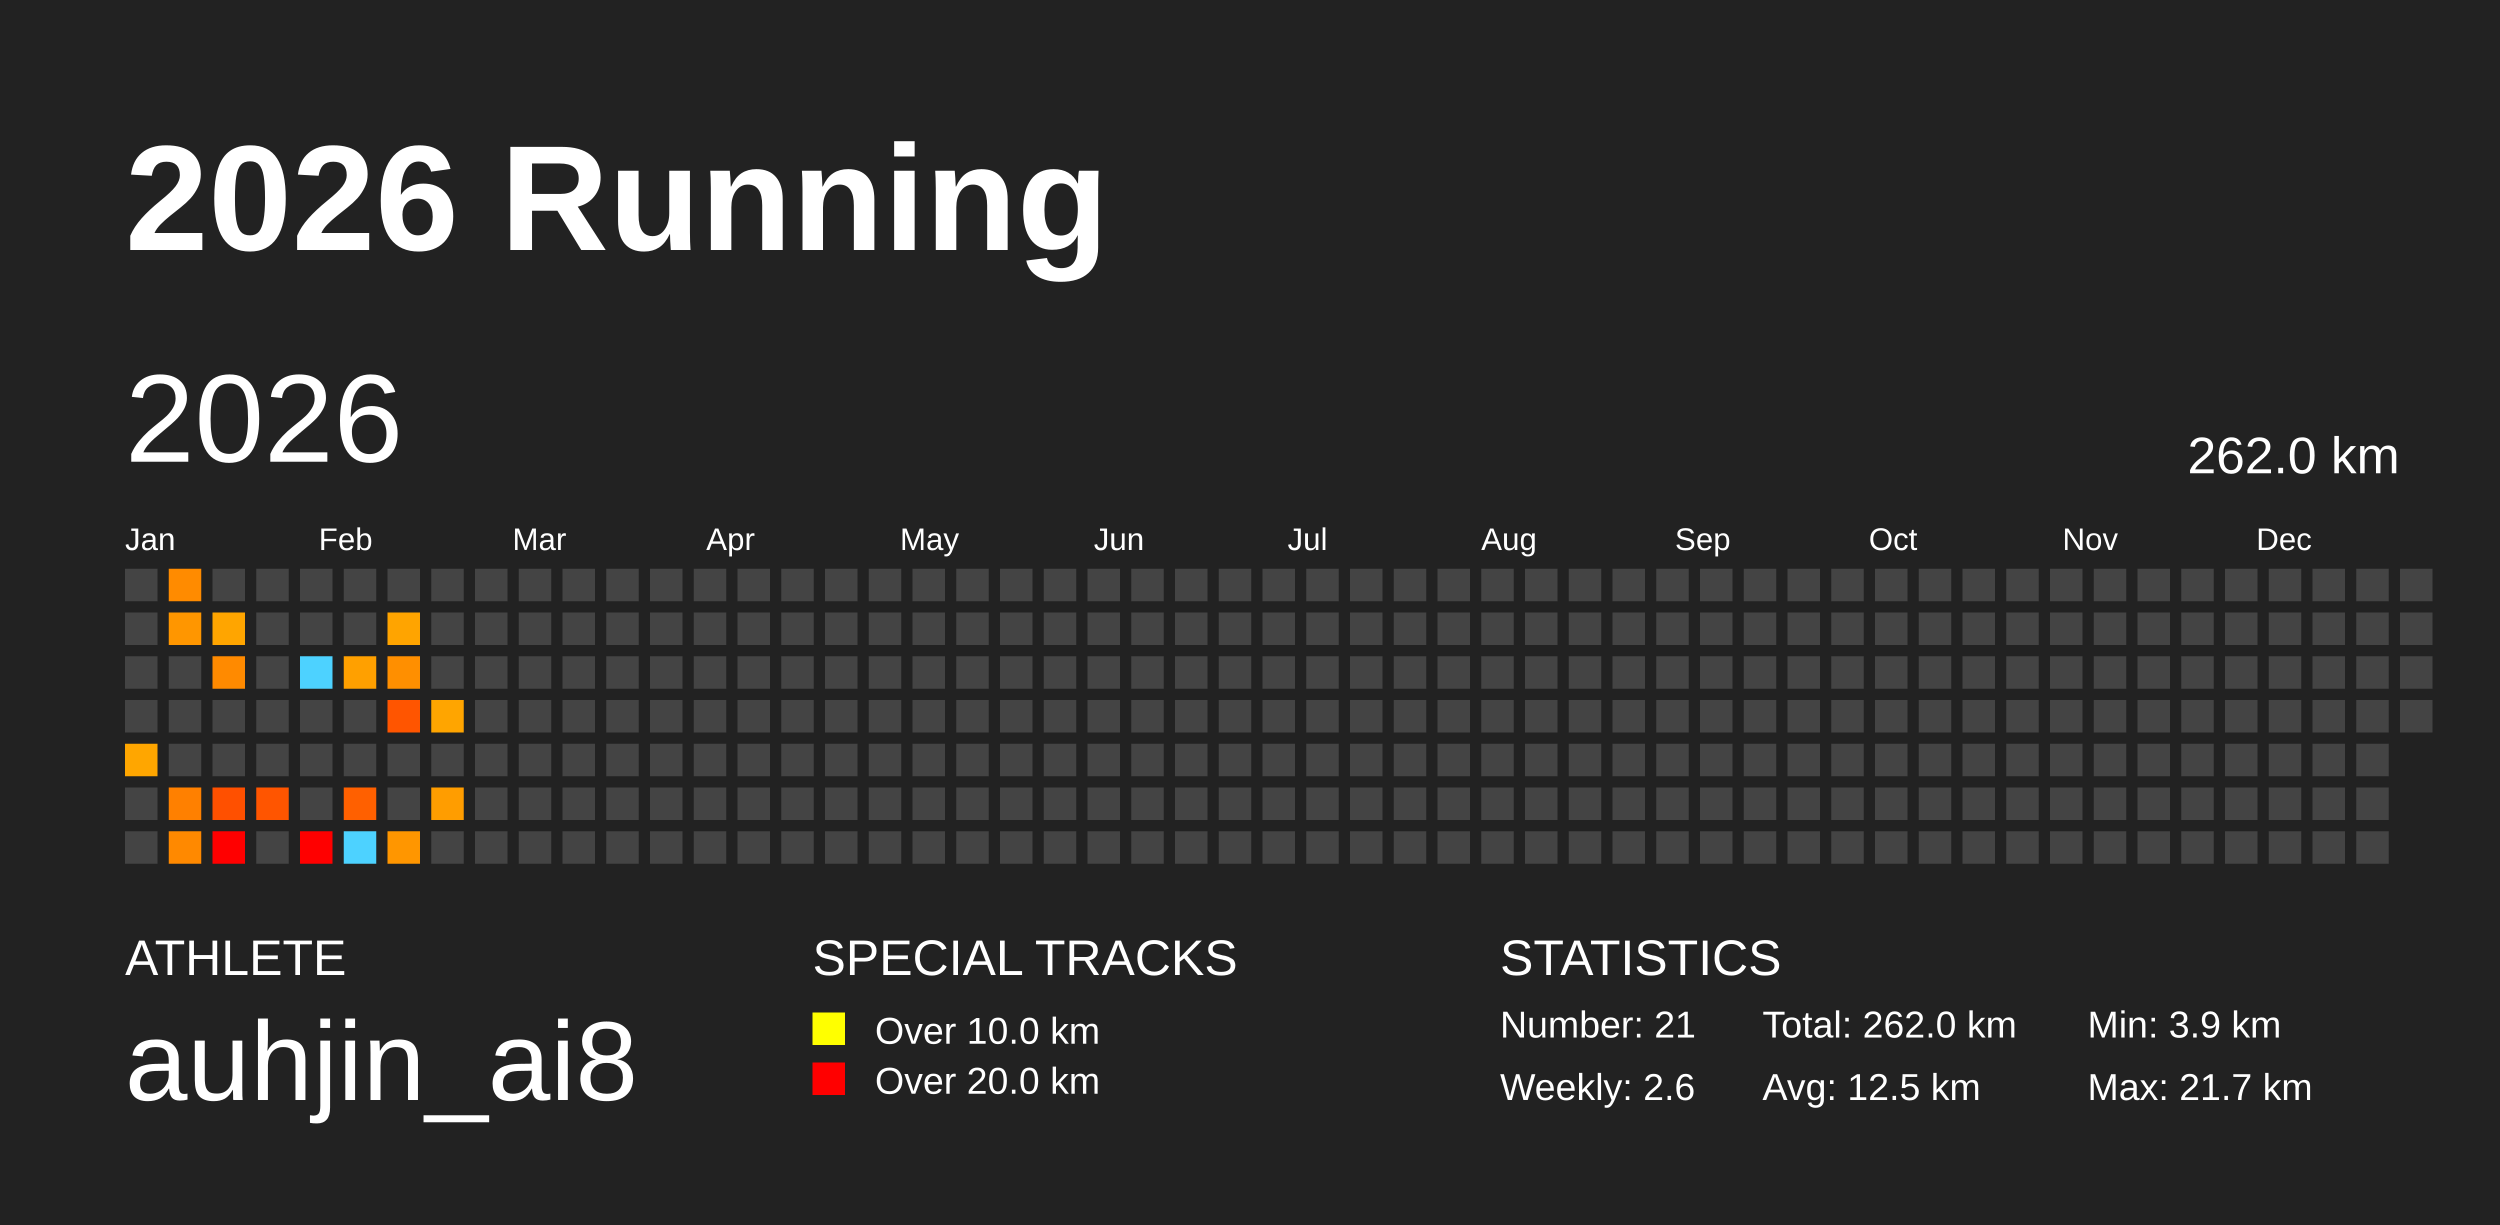
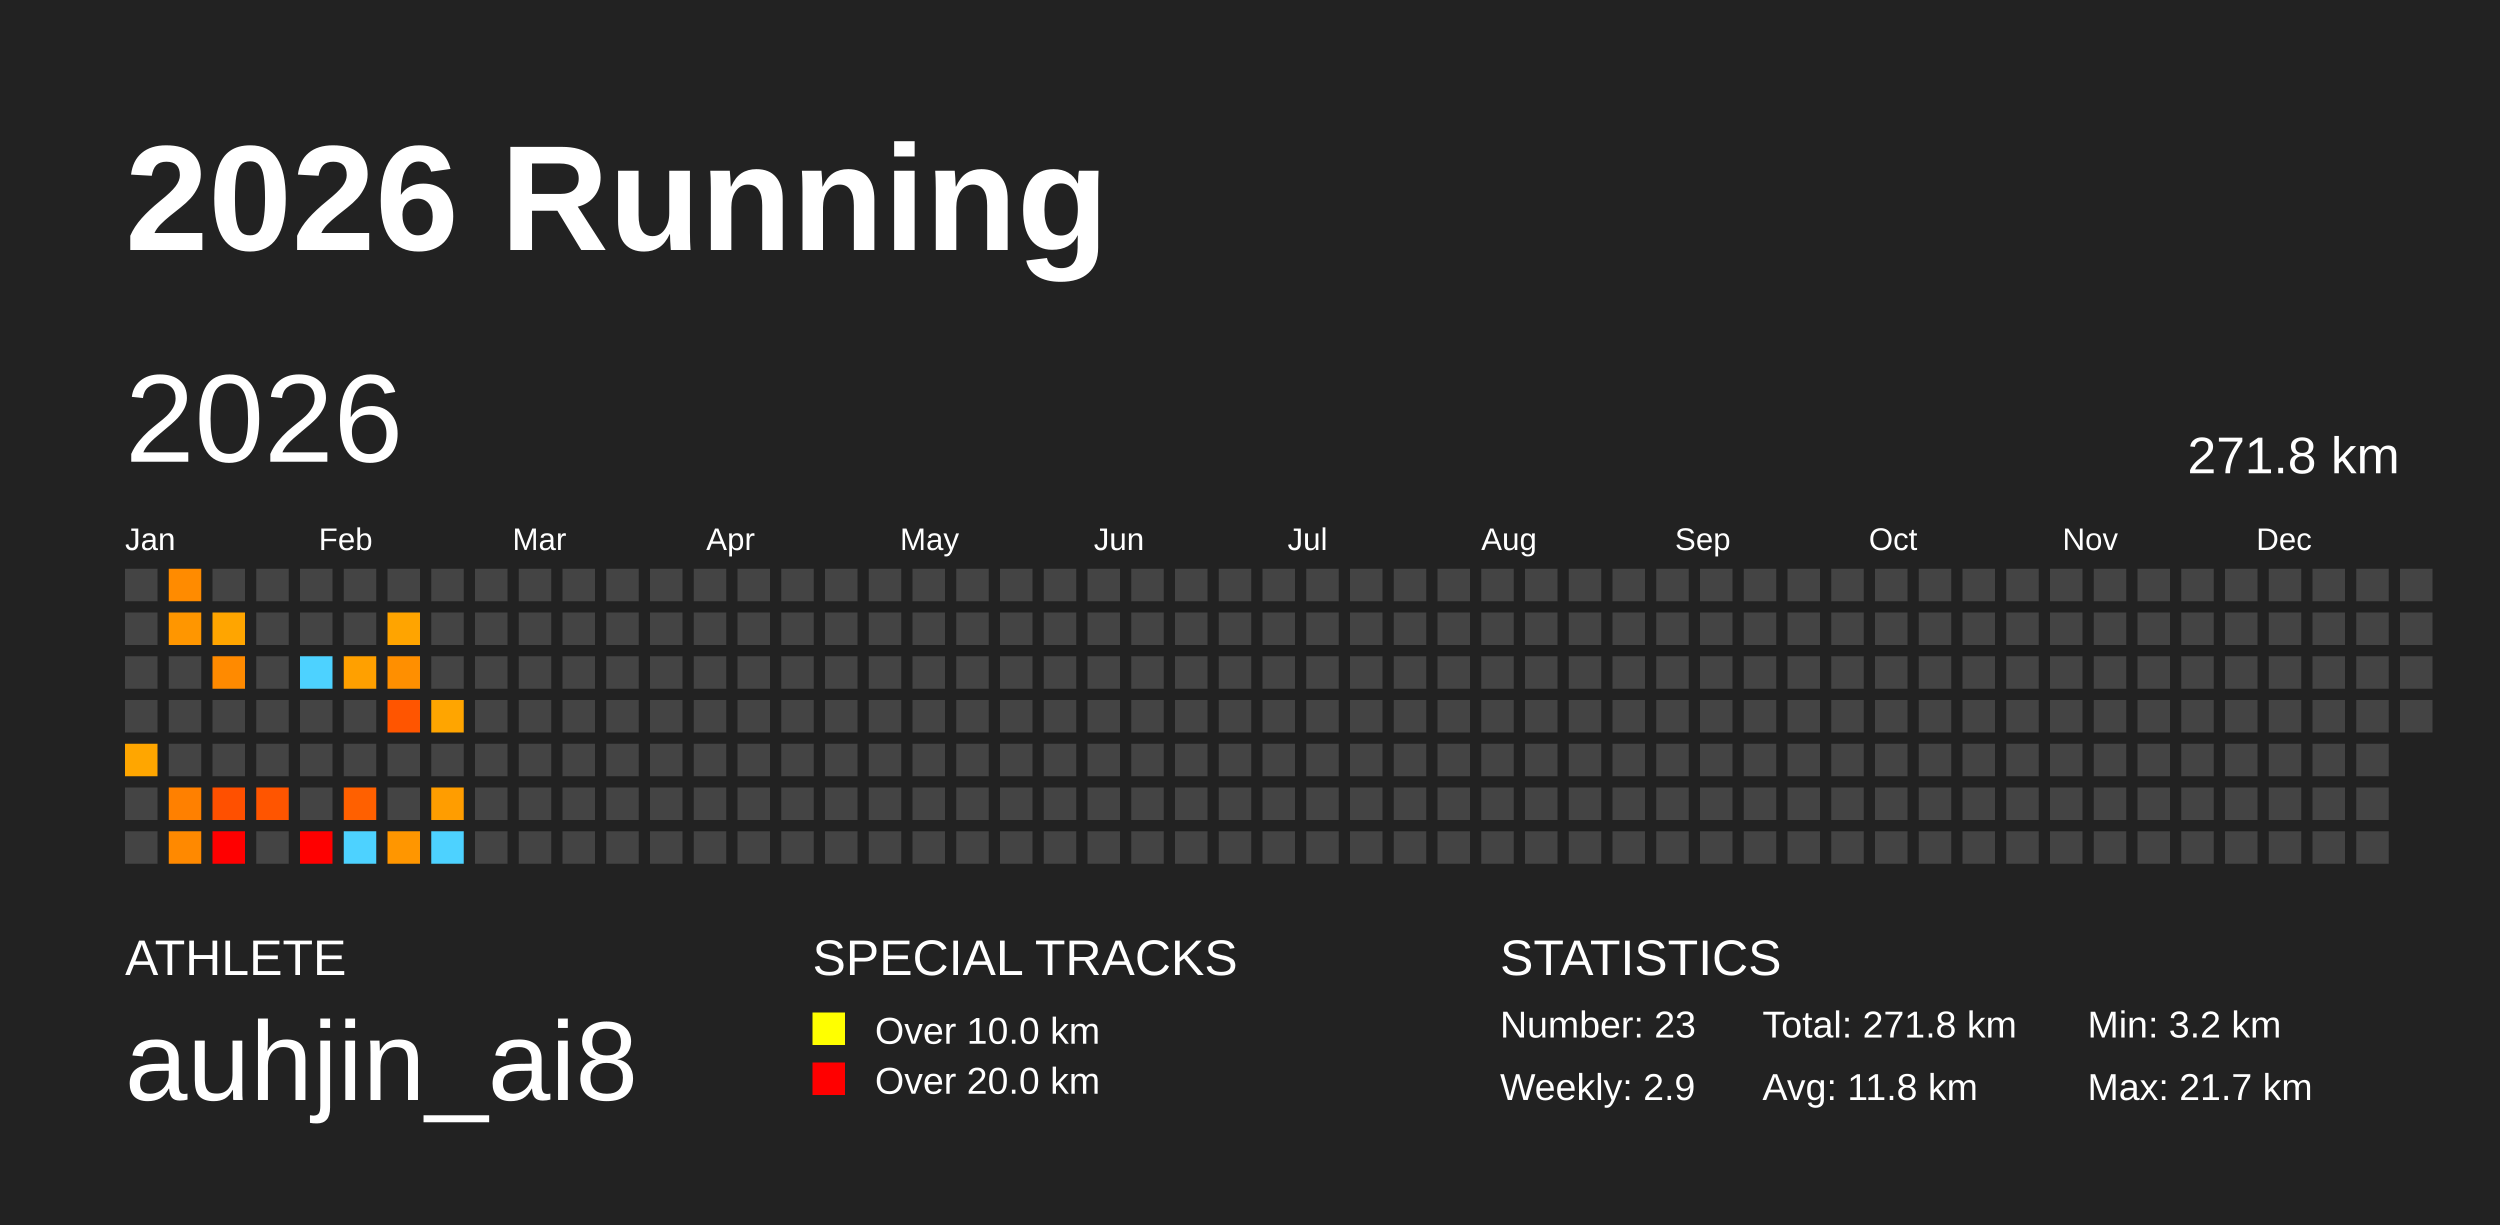
<svg xmlns="http://www.w3.org/2000/svg" baseProfile="full" height="98mm" version="1.1" viewBox="0,0,200,98" width="200mm">
  <defs />
  <rect fill="#222222" height="98" width="200" x="0" y="0" />
  <text fill="#FFFFFF" style="font-size:12px; font-family:Arial; font-weight:bold;" x="10" y="20">2026 Running</text>
  <text fill="#FFFFFF" style="font-size:4px; font-family:Arial" x="10" y="78">ATHLETE</text>
  <text fill="#FFFFFF" style="font-size:9px; font-family:Arial" x="10" y="88">auhjin_ai8</text>
  <text fill="#FFFFFF" style="font-size:4px; font-family:Arial" x="65" y="78">SPECIAL TRACKS</text>
  <rect fill="yellow" height="2.6" width="2.6" x="65" y="81" />
  <text fill="#FFFFFF" style="font-size:3px; font-family:Arial" x="70" y="83.5">Over 10.0 km</text>
  <rect fill="red" height="2.6" width="2.6" x="65" y="85" />
  <text fill="#FFFFFF" style="font-size:3px; font-family:Arial" x="70" y="87.5">Over 20.0 km</text>
  <text fill="#FFFFFF" style="font-size:4px; font-family:Arial" x="120" y="78">STATISTICS</text>
-   <text fill="#FFFFFF" style="font-size:3px; font-family:Arial" x="120" y="83">Number: 21</text>
-   <text fill="#FFFFFF" style="font-size:3px; font-family:Arial" x="120" y="88">Weekly: 2.6</text>
-   <text fill="#FFFFFF" style="font-size:3px; font-family:Arial" x="141" y="83">Total: 262.0 km</text>
-   <text fill="#FFFFFF" style="font-size:3px; font-family:Arial" x="141" y="88">Avg: 12.5 km</text>
-   <text fill="#FFFFFF" style="font-size:3px; font-family:Arial" x="167" y="83">Min: 3.9 km</text>
+   <text fill="#FFFFFF" style="font-size:3px; font-family:Arial" x="120" y="83">Number: 23</text>
+   <text fill="#FFFFFF" style="font-size:3px; font-family:Arial" x="120" y="88">Weekly: 2.9</text>
+   <text fill="#FFFFFF" style="font-size:3px; font-family:Arial" x="141" y="83">Total: 271.8 km</text>
+   <text fill="#FFFFFF" style="font-size:3px; font-family:Arial" x="141" y="88">Avg: 11.8 km</text>
+   <text fill="#FFFFFF" style="font-size:3px; font-family:Arial" x="167" y="83">Min: 3.2 km</text>
  <text fill="#FFFFFF" style="font-size:3px; font-family:Arial" x="167" y="88">Max: 21.7 km</text>
  <text dominant-baseline="hanging" fill="#FFFFFF" style="font-size:10.0px; font-family:Arial;" x="10" y="30">2026</text>
-   <text dominant-baseline="hanging" fill="#FFFFFF" style="font-size:4.125px; font-family:Arial;" x="175" y="35">262.0 km</text>
+   <text dominant-baseline="hanging" fill="#FFFFFF" style="font-size:4.125px; font-family:Arial;" x="175" y="35">271.8 km</text>
  <text fill="#FFFFFF" style="font-size:2.5px; font-family:Arial" x="10.0" y="44">Jan</text>
  <text fill="#FFFFFF" style="font-size:2.5px; font-family:Arial" x="25.5" y="44">Feb</text>
  <text fill="#FFFFFF" style="font-size:2.5px; font-family:Arial" x="41.0" y="44">Mar</text>
  <text fill="#FFFFFF" style="font-size:2.5px; font-family:Arial" x="56.5" y="44">Apr</text>
  <text fill="#FFFFFF" style="font-size:2.5px; font-family:Arial" x="72.0" y="44">May</text>
  <text fill="#FFFFFF" style="font-size:2.5px; font-family:Arial" x="87.5" y="44">Jun</text>
  <text fill="#FFFFFF" style="font-size:2.5px; font-family:Arial" x="103.0" y="44">Jul</text>
  <text fill="#FFFFFF" style="font-size:2.5px; font-family:Arial" x="118.5" y="44">Aug</text>
  <text fill="#FFFFFF" style="font-size:2.5px; font-family:Arial" x="134.0" y="44">Sep</text>
  <text fill="#FFFFFF" style="font-size:2.5px; font-family:Arial" x="149.5" y="44">Oct</text>
  <text fill="#FFFFFF" style="font-size:2.5px; font-family:Arial" x="165.0" y="44">Nov</text>
  <text fill="#FFFFFF" style="font-size:2.5px; font-family:Arial" x="180.5" y="44">Dec</text>
  <rect fill="#444444" height="2.6" width="2.6" x="10.0" y="45.5" />
  <rect fill="#444444" height="2.6" width="2.6" x="10.0" y="49.0" />
  <rect fill="#444444" height="2.6" width="2.6" x="10.0" y="52.5" />
  <rect fill="#444444" height="2.6" width="2.6" x="10.0" y="56.0" />
  <rect fill="#ffa600" height="2.6" width="2.6" x="10.0" y="59.5" />
  <rect fill="#444444" height="2.6" width="2.6" x="10.0" y="63.0" />
  <rect fill="#444444" height="2.6" width="2.6" x="10.0" y="66.5" />
  <rect fill="#ff8b00" height="2.6" width="2.6" x="13.5" y="45.5" />
  <rect fill="#ff9600" height="2.6" width="2.6" x="13.5" y="49.0" />
  <rect fill="#444444" height="2.6" width="2.6" x="13.5" y="52.5" />
  <rect fill="#444444" height="2.6" width="2.6" x="13.5" y="56.0" />
  <rect fill="#444444" height="2.6" width="2.6" x="13.5" y="59.5" />
  <rect fill="#ff8000" height="2.6" width="2.6" x="13.5" y="63.0" />
  <rect fill="#ff8900" height="2.6" width="2.6" x="13.5" y="66.5" />
  <rect fill="#444444" height="2.6" width="2.6" x="17.0" y="45.5" />
  <rect fill="#ffa500" height="2.6" width="2.6" x="17.0" y="49.0" />
  <rect fill="#ff8a00" height="2.6" width="2.6" x="17.0" y="52.5" />
  <rect fill="#444444" height="2.6" width="2.6" x="17.0" y="56.0" />
  <rect fill="#444444" height="2.6" width="2.6" x="17.0" y="59.5" />
  <rect fill="#ff5000" height="2.6" width="2.6" x="17.0" y="63.0" />
  <rect fill="red" height="2.6" width="2.6" x="17.0" y="66.5" />
  <rect fill="#444444" height="2.6" width="2.6" x="20.5" y="45.5" />
  <rect fill="#444444" height="2.6" width="2.6" x="20.5" y="49.0" />
  <rect fill="#444444" height="2.6" width="2.6" x="20.5" y="52.5" />
  <rect fill="#444444" height="2.6" width="2.6" x="20.5" y="56.0" />
  <rect fill="#444444" height="2.6" width="2.6" x="20.5" y="59.5" />
  <rect fill="#ff5500" height="2.6" width="2.6" x="20.5" y="63.0" />
  <rect fill="#444444" height="2.6" width="2.6" x="20.5" y="66.5" />
  <rect fill="#444444" height="2.6" width="2.6" x="24.0" y="45.5" />
  <rect fill="#444444" height="2.6" width="2.6" x="24.0" y="49.0" />
  <rect fill="#4dd2ff" height="2.6" width="2.6" x="24.0" y="52.5" />
  <rect fill="#444444" height="2.6" width="2.6" x="24.0" y="56.0" />
  <rect fill="#444444" height="2.6" width="2.6" x="24.0" y="59.5" />
  <rect fill="#444444" height="2.6" width="2.6" x="24.0" y="63.0" />
  <rect fill="red" height="2.6" width="2.6" x="24.0" y="66.5" />
  <rect fill="#444444" height="2.6" width="2.6" x="27.5" y="45.5" />
  <rect fill="#444444" height="2.6" width="2.6" x="27.5" y="49.0" />
  <rect fill="#ffa000" height="2.6" width="2.6" x="27.5" y="52.5" />
  <rect fill="#444444" height="2.6" width="2.6" x="27.5" y="56.0" />
  <rect fill="#444444" height="2.6" width="2.6" x="27.5" y="59.5" />
  <rect fill="#ff6000" height="2.6" width="2.6" x="27.5" y="63.0" />
  <rect fill="#4dd2ff" height="2.6" width="2.6" x="27.5" y="66.5" />
  <rect fill="#444444" height="2.6" width="2.6" x="31.0" y="45.5" />
  <rect fill="#ffa400" height="2.6" width="2.6" x="31.0" y="49.0" />
  <rect fill="#ff8f00" height="2.6" width="2.6" x="31.0" y="52.5" />
  <rect fill="#ff5500" height="2.6" width="2.6" x="31.0" y="56.0" />
  <rect fill="#444444" height="2.6" width="2.6" x="31.0" y="59.5" />
  <rect fill="#444444" height="2.6" width="2.6" x="31.0" y="63.0" />
  <rect fill="#ff9600" height="2.6" width="2.6" x="31.0" y="66.5" />
  <rect fill="#444444" height="2.6" width="2.6" x="34.5" y="45.5" />
  <rect fill="#444444" height="2.6" width="2.6" x="34.5" y="49.0" />
  <rect fill="#444444" height="2.6" width="2.6" x="34.5" y="52.5" />
  <rect fill="#ffa500" height="2.6" width="2.6" x="34.5" y="56.0" />
  <rect fill="#444444" height="2.6" width="2.6" x="34.5" y="59.5" />
  <rect fill="#ff9d00" height="2.6" width="2.6" x="34.5" y="63.0" />
-   <rect fill="#444444" height="2.6" width="2.6" x="34.5" y="66.5" />
+   <rect fill="#4dd2ff" height="2.6" width="2.6" x="34.5" y="66.5" />
  <rect fill="#444444" height="2.6" width="2.6" x="38.0" y="45.5" />
  <rect fill="#444444" height="2.6" width="2.6" x="38.0" y="49.0" />
  <rect fill="#444444" height="2.6" width="2.6" x="38.0" y="52.5" />
  <rect fill="#444444" height="2.6" width="2.6" x="38.0" y="56.0" />
  <rect fill="#444444" height="2.6" width="2.6" x="38.0" y="59.5" />
  <rect fill="#444444" height="2.6" width="2.6" x="38.0" y="63.0" />
  <rect fill="#444444" height="2.6" width="2.6" x="38.0" y="66.5" />
  <rect fill="#444444" height="2.6" width="2.6" x="41.5" y="45.5" />
  <rect fill="#444444" height="2.6" width="2.6" x="41.5" y="49.0" />
  <rect fill="#444444" height="2.6" width="2.6" x="41.5" y="52.5" />
  <rect fill="#444444" height="2.6" width="2.6" x="41.5" y="56.0" />
  <rect fill="#444444" height="2.6" width="2.6" x="41.5" y="59.5" />
  <rect fill="#444444" height="2.6" width="2.6" x="41.5" y="63.0" />
  <rect fill="#444444" height="2.6" width="2.6" x="41.5" y="66.5" />
  <rect fill="#444444" height="2.6" width="2.6" x="45.0" y="45.5" />
  <rect fill="#444444" height="2.6" width="2.6" x="45.0" y="49.0" />
  <rect fill="#444444" height="2.6" width="2.6" x="45.0" y="52.5" />
  <rect fill="#444444" height="2.6" width="2.6" x="45.0" y="56.0" />
  <rect fill="#444444" height="2.6" width="2.6" x="45.0" y="59.5" />
  <rect fill="#444444" height="2.6" width="2.6" x="45.0" y="63.0" />
  <rect fill="#444444" height="2.6" width="2.6" x="45.0" y="66.5" />
  <rect fill="#444444" height="2.6" width="2.6" x="48.5" y="45.5" />
  <rect fill="#444444" height="2.6" width="2.6" x="48.5" y="49.0" />
  <rect fill="#444444" height="2.6" width="2.6" x="48.5" y="52.5" />
  <rect fill="#444444" height="2.6" width="2.6" x="48.5" y="56.0" />
  <rect fill="#444444" height="2.6" width="2.6" x="48.5" y="59.5" />
  <rect fill="#444444" height="2.6" width="2.6" x="48.5" y="63.0" />
  <rect fill="#444444" height="2.6" width="2.6" x="48.5" y="66.5" />
  <rect fill="#444444" height="2.6" width="2.6" x="52.0" y="45.5" />
  <rect fill="#444444" height="2.6" width="2.6" x="52.0" y="49.0" />
  <rect fill="#444444" height="2.6" width="2.6" x="52.0" y="52.5" />
  <rect fill="#444444" height="2.6" width="2.6" x="52.0" y="56.0" />
  <rect fill="#444444" height="2.6" width="2.6" x="52.0" y="59.5" />
  <rect fill="#444444" height="2.6" width="2.6" x="52.0" y="63.0" />
  <rect fill="#444444" height="2.6" width="2.6" x="52.0" y="66.5" />
  <rect fill="#444444" height="2.6" width="2.6" x="55.5" y="45.5" />
  <rect fill="#444444" height="2.6" width="2.6" x="55.5" y="49.0" />
  <rect fill="#444444" height="2.6" width="2.6" x="55.5" y="52.5" />
  <rect fill="#444444" height="2.6" width="2.6" x="55.5" y="56.0" />
  <rect fill="#444444" height="2.6" width="2.6" x="55.5" y="59.5" />
  <rect fill="#444444" height="2.6" width="2.6" x="55.5" y="63.0" />
  <rect fill="#444444" height="2.6" width="2.6" x="55.5" y="66.5" />
  <rect fill="#444444" height="2.6" width="2.6" x="59.0" y="45.5" />
  <rect fill="#444444" height="2.6" width="2.6" x="59.0" y="49.0" />
  <rect fill="#444444" height="2.6" width="2.6" x="59.0" y="52.5" />
  <rect fill="#444444" height="2.6" width="2.6" x="59.0" y="56.0" />
  <rect fill="#444444" height="2.6" width="2.6" x="59.0" y="59.5" />
  <rect fill="#444444" height="2.6" width="2.6" x="59.0" y="63.0" />
  <rect fill="#444444" height="2.6" width="2.6" x="59.0" y="66.5" />
  <rect fill="#444444" height="2.6" width="2.6" x="62.5" y="45.5" />
  <rect fill="#444444" height="2.6" width="2.6" x="62.5" y="49.0" />
  <rect fill="#444444" height="2.6" width="2.6" x="62.5" y="52.5" />
  <rect fill="#444444" height="2.6" width="2.6" x="62.5" y="56.0" />
  <rect fill="#444444" height="2.6" width="2.6" x="62.5" y="59.5" />
  <rect fill="#444444" height="2.6" width="2.6" x="62.5" y="63.0" />
  <rect fill="#444444" height="2.6" width="2.6" x="62.5" y="66.5" />
  <rect fill="#444444" height="2.6" width="2.6" x="66.0" y="45.5" />
  <rect fill="#444444" height="2.6" width="2.6" x="66.0" y="49.0" />
  <rect fill="#444444" height="2.6" width="2.6" x="66.0" y="52.5" />
  <rect fill="#444444" height="2.6" width="2.6" x="66.0" y="56.0" />
  <rect fill="#444444" height="2.6" width="2.6" x="66.0" y="59.5" />
  <rect fill="#444444" height="2.6" width="2.6" x="66.0" y="63.0" />
  <rect fill="#444444" height="2.6" width="2.6" x="66.0" y="66.5" />
  <rect fill="#444444" height="2.6" width="2.6" x="69.5" y="45.5" />
  <rect fill="#444444" height="2.6" width="2.6" x="69.5" y="49.0" />
  <rect fill="#444444" height="2.6" width="2.6" x="69.5" y="52.5" />
  <rect fill="#444444" height="2.6" width="2.6" x="69.5" y="56.0" />
  <rect fill="#444444" height="2.6" width="2.6" x="69.5" y="59.5" />
  <rect fill="#444444" height="2.6" width="2.6" x="69.5" y="63.0" />
  <rect fill="#444444" height="2.6" width="2.6" x="69.5" y="66.5" />
  <rect fill="#444444" height="2.6" width="2.6" x="73.0" y="45.5" />
  <rect fill="#444444" height="2.6" width="2.6" x="73.0" y="49.0" />
  <rect fill="#444444" height="2.6" width="2.6" x="73.0" y="52.5" />
  <rect fill="#444444" height="2.6" width="2.6" x="73.0" y="56.0" />
  <rect fill="#444444" height="2.6" width="2.6" x="73.0" y="59.5" />
  <rect fill="#444444" height="2.6" width="2.6" x="73.0" y="63.0" />
  <rect fill="#444444" height="2.6" width="2.6" x="73.0" y="66.5" />
  <rect fill="#444444" height="2.6" width="2.6" x="76.5" y="45.5" />
  <rect fill="#444444" height="2.6" width="2.6" x="76.5" y="49.0" />
  <rect fill="#444444" height="2.6" width="2.6" x="76.5" y="52.5" />
  <rect fill="#444444" height="2.6" width="2.6" x="76.5" y="56.0" />
  <rect fill="#444444" height="2.6" width="2.6" x="76.5" y="59.5" />
  <rect fill="#444444" height="2.6" width="2.6" x="76.5" y="63.0" />
  <rect fill="#444444" height="2.6" width="2.6" x="76.5" y="66.5" />
  <rect fill="#444444" height="2.6" width="2.6" x="80.0" y="45.5" />
  <rect fill="#444444" height="2.6" width="2.6" x="80.0" y="49.0" />
  <rect fill="#444444" height="2.6" width="2.6" x="80.0" y="52.5" />
  <rect fill="#444444" height="2.6" width="2.6" x="80.0" y="56.0" />
  <rect fill="#444444" height="2.6" width="2.6" x="80.0" y="59.5" />
  <rect fill="#444444" height="2.6" width="2.6" x="80.0" y="63.0" />
  <rect fill="#444444" height="2.6" width="2.6" x="80.0" y="66.5" />
  <rect fill="#444444" height="2.6" width="2.6" x="83.5" y="45.5" />
  <rect fill="#444444" height="2.6" width="2.6" x="83.5" y="49.0" />
  <rect fill="#444444" height="2.6" width="2.6" x="83.5" y="52.5" />
  <rect fill="#444444" height="2.6" width="2.6" x="83.5" y="56.0" />
  <rect fill="#444444" height="2.6" width="2.6" x="83.5" y="59.5" />
  <rect fill="#444444" height="2.6" width="2.6" x="83.5" y="63.0" />
  <rect fill="#444444" height="2.6" width="2.6" x="83.5" y="66.5" />
  <rect fill="#444444" height="2.6" width="2.6" x="87.0" y="45.5" />
  <rect fill="#444444" height="2.6" width="2.6" x="87.0" y="49.0" />
  <rect fill="#444444" height="2.6" width="2.6" x="87.0" y="52.5" />
  <rect fill="#444444" height="2.6" width="2.6" x="87.0" y="56.0" />
  <rect fill="#444444" height="2.6" width="2.6" x="87.0" y="59.5" />
  <rect fill="#444444" height="2.6" width="2.6" x="87.0" y="63.0" />
  <rect fill="#444444" height="2.6" width="2.6" x="87.0" y="66.5" />
  <rect fill="#444444" height="2.6" width="2.6" x="90.5" y="45.5" />
  <rect fill="#444444" height="2.6" width="2.6" x="90.5" y="49.0" />
  <rect fill="#444444" height="2.6" width="2.6" x="90.5" y="52.5" />
  <rect fill="#444444" height="2.6" width="2.6" x="90.5" y="56.0" />
  <rect fill="#444444" height="2.6" width="2.6" x="90.5" y="59.5" />
  <rect fill="#444444" height="2.6" width="2.6" x="90.5" y="63.0" />
  <rect fill="#444444" height="2.6" width="2.6" x="90.5" y="66.5" />
  <rect fill="#444444" height="2.6" width="2.6" x="94.0" y="45.5" />
  <rect fill="#444444" height="2.6" width="2.6" x="94.0" y="49.0" />
  <rect fill="#444444" height="2.6" width="2.6" x="94.0" y="52.5" />
  <rect fill="#444444" height="2.6" width="2.6" x="94.0" y="56.0" />
  <rect fill="#444444" height="2.6" width="2.6" x="94.0" y="59.5" />
  <rect fill="#444444" height="2.6" width="2.6" x="94.0" y="63.0" />
  <rect fill="#444444" height="2.6" width="2.6" x="94.0" y="66.5" />
  <rect fill="#444444" height="2.6" width="2.6" x="97.5" y="45.5" />
  <rect fill="#444444" height="2.6" width="2.6" x="97.5" y="49.0" />
  <rect fill="#444444" height="2.6" width="2.6" x="97.5" y="52.5" />
  <rect fill="#444444" height="2.6" width="2.6" x="97.5" y="56.0" />
  <rect fill="#444444" height="2.6" width="2.6" x="97.5" y="59.5" />
  <rect fill="#444444" height="2.6" width="2.6" x="97.5" y="63.0" />
  <rect fill="#444444" height="2.6" width="2.6" x="97.5" y="66.5" />
  <rect fill="#444444" height="2.6" width="2.6" x="101.0" y="45.5" />
  <rect fill="#444444" height="2.6" width="2.6" x="101.0" y="49.0" />
  <rect fill="#444444" height="2.6" width="2.6" x="101.0" y="52.5" />
  <rect fill="#444444" height="2.6" width="2.6" x="101.0" y="56.0" />
  <rect fill="#444444" height="2.6" width="2.6" x="101.0" y="59.5" />
  <rect fill="#444444" height="2.6" width="2.6" x="101.0" y="63.0" />
  <rect fill="#444444" height="2.6" width="2.6" x="101.0" y="66.5" />
  <rect fill="#444444" height="2.6" width="2.6" x="104.5" y="45.5" />
  <rect fill="#444444" height="2.6" width="2.6" x="104.5" y="49.0" />
  <rect fill="#444444" height="2.6" width="2.6" x="104.5" y="52.5" />
  <rect fill="#444444" height="2.6" width="2.6" x="104.5" y="56.0" />
  <rect fill="#444444" height="2.6" width="2.6" x="104.5" y="59.5" />
  <rect fill="#444444" height="2.6" width="2.6" x="104.5" y="63.0" />
  <rect fill="#444444" height="2.6" width="2.6" x="104.5" y="66.5" />
  <rect fill="#444444" height="2.6" width="2.6" x="108.0" y="45.5" />
  <rect fill="#444444" height="2.6" width="2.6" x="108.0" y="49.0" />
  <rect fill="#444444" height="2.6" width="2.6" x="108.0" y="52.5" />
  <rect fill="#444444" height="2.6" width="2.6" x="108.0" y="56.0" />
  <rect fill="#444444" height="2.6" width="2.6" x="108.0" y="59.5" />
  <rect fill="#444444" height="2.6" width="2.6" x="108.0" y="63.0" />
  <rect fill="#444444" height="2.6" width="2.6" x="108.0" y="66.5" />
  <rect fill="#444444" height="2.6" width="2.6" x="111.5" y="45.5" />
  <rect fill="#444444" height="2.6" width="2.6" x="111.5" y="49.0" />
  <rect fill="#444444" height="2.6" width="2.6" x="111.5" y="52.5" />
  <rect fill="#444444" height="2.6" width="2.6" x="111.5" y="56.0" />
  <rect fill="#444444" height="2.6" width="2.6" x="111.5" y="59.5" />
  <rect fill="#444444" height="2.6" width="2.6" x="111.5" y="63.0" />
  <rect fill="#444444" height="2.6" width="2.6" x="111.5" y="66.5" />
  <rect fill="#444444" height="2.6" width="2.6" x="115.0" y="45.5" />
  <rect fill="#444444" height="2.6" width="2.6" x="115.0" y="49.0" />
  <rect fill="#444444" height="2.6" width="2.6" x="115.0" y="52.5" />
  <rect fill="#444444" height="2.6" width="2.6" x="115.0" y="56.0" />
  <rect fill="#444444" height="2.6" width="2.6" x="115.0" y="59.5" />
  <rect fill="#444444" height="2.6" width="2.6" x="115.0" y="63.0" />
  <rect fill="#444444" height="2.6" width="2.6" x="115.0" y="66.5" />
  <rect fill="#444444" height="2.6" width="2.6" x="118.5" y="45.5" />
  <rect fill="#444444" height="2.6" width="2.6" x="118.5" y="49.0" />
  <rect fill="#444444" height="2.6" width="2.6" x="118.5" y="52.5" />
  <rect fill="#444444" height="2.6" width="2.6" x="118.5" y="56.0" />
  <rect fill="#444444" height="2.6" width="2.6" x="118.5" y="59.5" />
  <rect fill="#444444" height="2.6" width="2.6" x="118.5" y="63.0" />
  <rect fill="#444444" height="2.6" width="2.6" x="118.5" y="66.5" />
  <rect fill="#444444" height="2.6" width="2.6" x="122.0" y="45.5" />
  <rect fill="#444444" height="2.6" width="2.6" x="122.0" y="49.0" />
  <rect fill="#444444" height="2.6" width="2.6" x="122.0" y="52.5" />
  <rect fill="#444444" height="2.6" width="2.6" x="122.0" y="56.0" />
  <rect fill="#444444" height="2.6" width="2.6" x="122.0" y="59.5" />
  <rect fill="#444444" height="2.6" width="2.6" x="122.0" y="63.0" />
  <rect fill="#444444" height="2.6" width="2.6" x="122.0" y="66.5" />
  <rect fill="#444444" height="2.6" width="2.6" x="125.5" y="45.5" />
  <rect fill="#444444" height="2.6" width="2.6" x="125.5" y="49.0" />
  <rect fill="#444444" height="2.6" width="2.6" x="125.5" y="52.5" />
  <rect fill="#444444" height="2.6" width="2.6" x="125.5" y="56.0" />
  <rect fill="#444444" height="2.6" width="2.6" x="125.5" y="59.5" />
  <rect fill="#444444" height="2.6" width="2.6" x="125.5" y="63.0" />
  <rect fill="#444444" height="2.6" width="2.6" x="125.5" y="66.5" />
  <rect fill="#444444" height="2.6" width="2.6" x="129.0" y="45.5" />
  <rect fill="#444444" height="2.6" width="2.6" x="129.0" y="49.0" />
  <rect fill="#444444" height="2.6" width="2.6" x="129.0" y="52.5" />
  <rect fill="#444444" height="2.6" width="2.6" x="129.0" y="56.0" />
  <rect fill="#444444" height="2.6" width="2.6" x="129.0" y="59.5" />
  <rect fill="#444444" height="2.6" width="2.6" x="129.0" y="63.0" />
  <rect fill="#444444" height="2.6" width="2.6" x="129.0" y="66.5" />
  <rect fill="#444444" height="2.6" width="2.6" x="132.5" y="45.5" />
  <rect fill="#444444" height="2.6" width="2.6" x="132.5" y="49.0" />
  <rect fill="#444444" height="2.6" width="2.6" x="132.5" y="52.5" />
  <rect fill="#444444" height="2.6" width="2.6" x="132.5" y="56.0" />
  <rect fill="#444444" height="2.6" width="2.6" x="132.5" y="59.5" />
  <rect fill="#444444" height="2.6" width="2.6" x="132.5" y="63.0" />
  <rect fill="#444444" height="2.6" width="2.6" x="132.5" y="66.5" />
  <rect fill="#444444" height="2.6" width="2.6" x="136.0" y="45.5" />
  <rect fill="#444444" height="2.6" width="2.6" x="136.0" y="49.0" />
  <rect fill="#444444" height="2.6" width="2.6" x="136.0" y="52.5" />
  <rect fill="#444444" height="2.6" width="2.6" x="136.0" y="56.0" />
  <rect fill="#444444" height="2.6" width="2.6" x="136.0" y="59.5" />
  <rect fill="#444444" height="2.6" width="2.6" x="136.0" y="63.0" />
  <rect fill="#444444" height="2.6" width="2.6" x="136.0" y="66.5" />
  <rect fill="#444444" height="2.6" width="2.6" x="139.5" y="45.5" />
  <rect fill="#444444" height="2.6" width="2.6" x="139.5" y="49.0" />
  <rect fill="#444444" height="2.6" width="2.6" x="139.5" y="52.5" />
  <rect fill="#444444" height="2.6" width="2.6" x="139.5" y="56.0" />
  <rect fill="#444444" height="2.6" width="2.6" x="139.5" y="59.5" />
  <rect fill="#444444" height="2.6" width="2.6" x="139.5" y="63.0" />
  <rect fill="#444444" height="2.6" width="2.6" x="139.5" y="66.5" />
  <rect fill="#444444" height="2.6" width="2.6" x="143.0" y="45.5" />
  <rect fill="#444444" height="2.6" width="2.6" x="143.0" y="49.0" />
  <rect fill="#444444" height="2.6" width="2.6" x="143.0" y="52.5" />
  <rect fill="#444444" height="2.6" width="2.6" x="143.0" y="56.0" />
  <rect fill="#444444" height="2.6" width="2.6" x="143.0" y="59.5" />
  <rect fill="#444444" height="2.6" width="2.6" x="143.0" y="63.0" />
  <rect fill="#444444" height="2.6" width="2.6" x="143.0" y="66.5" />
  <rect fill="#444444" height="2.6" width="2.6" x="146.5" y="45.5" />
  <rect fill="#444444" height="2.6" width="2.6" x="146.5" y="49.0" />
  <rect fill="#444444" height="2.6" width="2.6" x="146.5" y="52.5" />
  <rect fill="#444444" height="2.6" width="2.6" x="146.5" y="56.0" />
  <rect fill="#444444" height="2.6" width="2.6" x="146.5" y="59.5" />
  <rect fill="#444444" height="2.6" width="2.6" x="146.5" y="63.0" />
  <rect fill="#444444" height="2.6" width="2.6" x="146.5" y="66.5" />
  <rect fill="#444444" height="2.6" width="2.6" x="150.0" y="45.5" />
  <rect fill="#444444" height="2.6" width="2.6" x="150.0" y="49.0" />
  <rect fill="#444444" height="2.6" width="2.6" x="150.0" y="52.5" />
  <rect fill="#444444" height="2.6" width="2.6" x="150.0" y="56.0" />
  <rect fill="#444444" height="2.6" width="2.6" x="150.0" y="59.5" />
  <rect fill="#444444" height="2.6" width="2.6" x="150.0" y="63.0" />
  <rect fill="#444444" height="2.6" width="2.6" x="150.0" y="66.5" />
  <rect fill="#444444" height="2.6" width="2.6" x="153.5" y="45.5" />
  <rect fill="#444444" height="2.6" width="2.6" x="153.5" y="49.0" />
  <rect fill="#444444" height="2.6" width="2.6" x="153.5" y="52.5" />
  <rect fill="#444444" height="2.6" width="2.6" x="153.5" y="56.0" />
  <rect fill="#444444" height="2.6" width="2.6" x="153.5" y="59.5" />
  <rect fill="#444444" height="2.6" width="2.6" x="153.5" y="63.0" />
  <rect fill="#444444" height="2.6" width="2.6" x="153.5" y="66.5" />
  <rect fill="#444444" height="2.6" width="2.6" x="157.0" y="45.5" />
  <rect fill="#444444" height="2.6" width="2.6" x="157.0" y="49.0" />
  <rect fill="#444444" height="2.6" width="2.6" x="157.0" y="52.5" />
  <rect fill="#444444" height="2.6" width="2.6" x="157.0" y="56.0" />
  <rect fill="#444444" height="2.6" width="2.6" x="157.0" y="59.5" />
  <rect fill="#444444" height="2.6" width="2.6" x="157.0" y="63.0" />
  <rect fill="#444444" height="2.6" width="2.6" x="157.0" y="66.5" />
  <rect fill="#444444" height="2.6" width="2.6" x="160.5" y="45.5" />
  <rect fill="#444444" height="2.6" width="2.6" x="160.5" y="49.0" />
  <rect fill="#444444" height="2.6" width="2.6" x="160.5" y="52.5" />
  <rect fill="#444444" height="2.6" width="2.6" x="160.5" y="56.0" />
  <rect fill="#444444" height="2.6" width="2.6" x="160.5" y="59.5" />
  <rect fill="#444444" height="2.6" width="2.6" x="160.5" y="63.0" />
  <rect fill="#444444" height="2.6" width="2.6" x="160.5" y="66.5" />
  <rect fill="#444444" height="2.6" width="2.6" x="164.0" y="45.5" />
  <rect fill="#444444" height="2.6" width="2.6" x="164.0" y="49.0" />
  <rect fill="#444444" height="2.6" width="2.6" x="164.0" y="52.5" />
  <rect fill="#444444" height="2.6" width="2.6" x="164.0" y="56.0" />
  <rect fill="#444444" height="2.6" width="2.6" x="164.0" y="59.5" />
  <rect fill="#444444" height="2.6" width="2.6" x="164.0" y="63.0" />
  <rect fill="#444444" height="2.6" width="2.6" x="164.0" y="66.5" />
  <rect fill="#444444" height="2.6" width="2.6" x="167.5" y="45.5" />
  <rect fill="#444444" height="2.6" width="2.6" x="167.5" y="49.0" />
  <rect fill="#444444" height="2.6" width="2.6" x="167.5" y="52.5" />
  <rect fill="#444444" height="2.6" width="2.6" x="167.5" y="56.0" />
  <rect fill="#444444" height="2.6" width="2.6" x="167.5" y="59.5" />
  <rect fill="#444444" height="2.6" width="2.6" x="167.5" y="63.0" />
  <rect fill="#444444" height="2.6" width="2.6" x="167.5" y="66.5" />
  <rect fill="#444444" height="2.6" width="2.6" x="171.0" y="45.5" />
  <rect fill="#444444" height="2.6" width="2.6" x="171.0" y="49.0" />
  <rect fill="#444444" height="2.6" width="2.6" x="171.0" y="52.5" />
  <rect fill="#444444" height="2.6" width="2.6" x="171.0" y="56.0" />
  <rect fill="#444444" height="2.6" width="2.6" x="171.0" y="59.5" />
  <rect fill="#444444" height="2.6" width="2.6" x="171.0" y="63.0" />
  <rect fill="#444444" height="2.6" width="2.6" x="171.0" y="66.5" />
  <rect fill="#444444" height="2.6" width="2.6" x="174.5" y="45.5" />
  <rect fill="#444444" height="2.6" width="2.6" x="174.5" y="49.0" />
  <rect fill="#444444" height="2.6" width="2.6" x="174.5" y="52.5" />
  <rect fill="#444444" height="2.6" width="2.6" x="174.5" y="56.0" />
  <rect fill="#444444" height="2.6" width="2.6" x="174.5" y="59.5" />
  <rect fill="#444444" height="2.6" width="2.6" x="174.5" y="63.0" />
  <rect fill="#444444" height="2.6" width="2.6" x="174.5" y="66.5" />
  <rect fill="#444444" height="2.6" width="2.6" x="178.0" y="45.5" />
  <rect fill="#444444" height="2.6" width="2.6" x="178.0" y="49.0" />
  <rect fill="#444444" height="2.6" width="2.6" x="178.0" y="52.5" />
  <rect fill="#444444" height="2.6" width="2.6" x="178.0" y="56.0" />
  <rect fill="#444444" height="2.6" width="2.6" x="178.0" y="59.5" />
  <rect fill="#444444" height="2.6" width="2.6" x="178.0" y="63.0" />
  <rect fill="#444444" height="2.6" width="2.6" x="178.0" y="66.5" />
  <rect fill="#444444" height="2.6" width="2.6" x="181.5" y="45.5" />
  <rect fill="#444444" height="2.6" width="2.6" x="181.5" y="49.0" />
  <rect fill="#444444" height="2.6" width="2.6" x="181.5" y="52.5" />
  <rect fill="#444444" height="2.6" width="2.6" x="181.5" y="56.0" />
  <rect fill="#444444" height="2.6" width="2.6" x="181.5" y="59.5" />
  <rect fill="#444444" height="2.6" width="2.6" x="181.5" y="63.0" />
  <rect fill="#444444" height="2.6" width="2.6" x="181.5" y="66.5" />
  <rect fill="#444444" height="2.6" width="2.6" x="185.0" y="45.5" />
  <rect fill="#444444" height="2.6" width="2.6" x="185.0" y="49.0" />
  <rect fill="#444444" height="2.6" width="2.6" x="185.0" y="52.5" />
  <rect fill="#444444" height="2.6" width="2.6" x="185.0" y="56.0" />
  <rect fill="#444444" height="2.6" width="2.6" x="185.0" y="59.5" />
  <rect fill="#444444" height="2.6" width="2.6" x="185.0" y="63.0" />
  <rect fill="#444444" height="2.6" width="2.6" x="185.0" y="66.5" />
  <rect fill="#444444" height="2.6" width="2.6" x="188.5" y="45.5" />
  <rect fill="#444444" height="2.6" width="2.6" x="188.5" y="49.0" />
  <rect fill="#444444" height="2.6" width="2.6" x="188.5" y="52.5" />
  <rect fill="#444444" height="2.6" width="2.6" x="188.5" y="56.0" />
  <rect fill="#444444" height="2.6" width="2.6" x="188.5" y="59.5" />
  <rect fill="#444444" height="2.6" width="2.6" x="188.5" y="63.0" />
  <rect fill="#444444" height="2.6" width="2.6" x="188.5" y="66.5" />
  <rect fill="#444444" height="2.6" width="2.6" x="192.0" y="45.5" />
  <rect fill="#444444" height="2.6" width="2.6" x="192.0" y="49.0" />
  <rect fill="#444444" height="2.6" width="2.6" x="192.0" y="52.5" />
  <rect fill="#444444" height="2.6" width="2.6" x="192.0" y="56.0" />
</svg>
